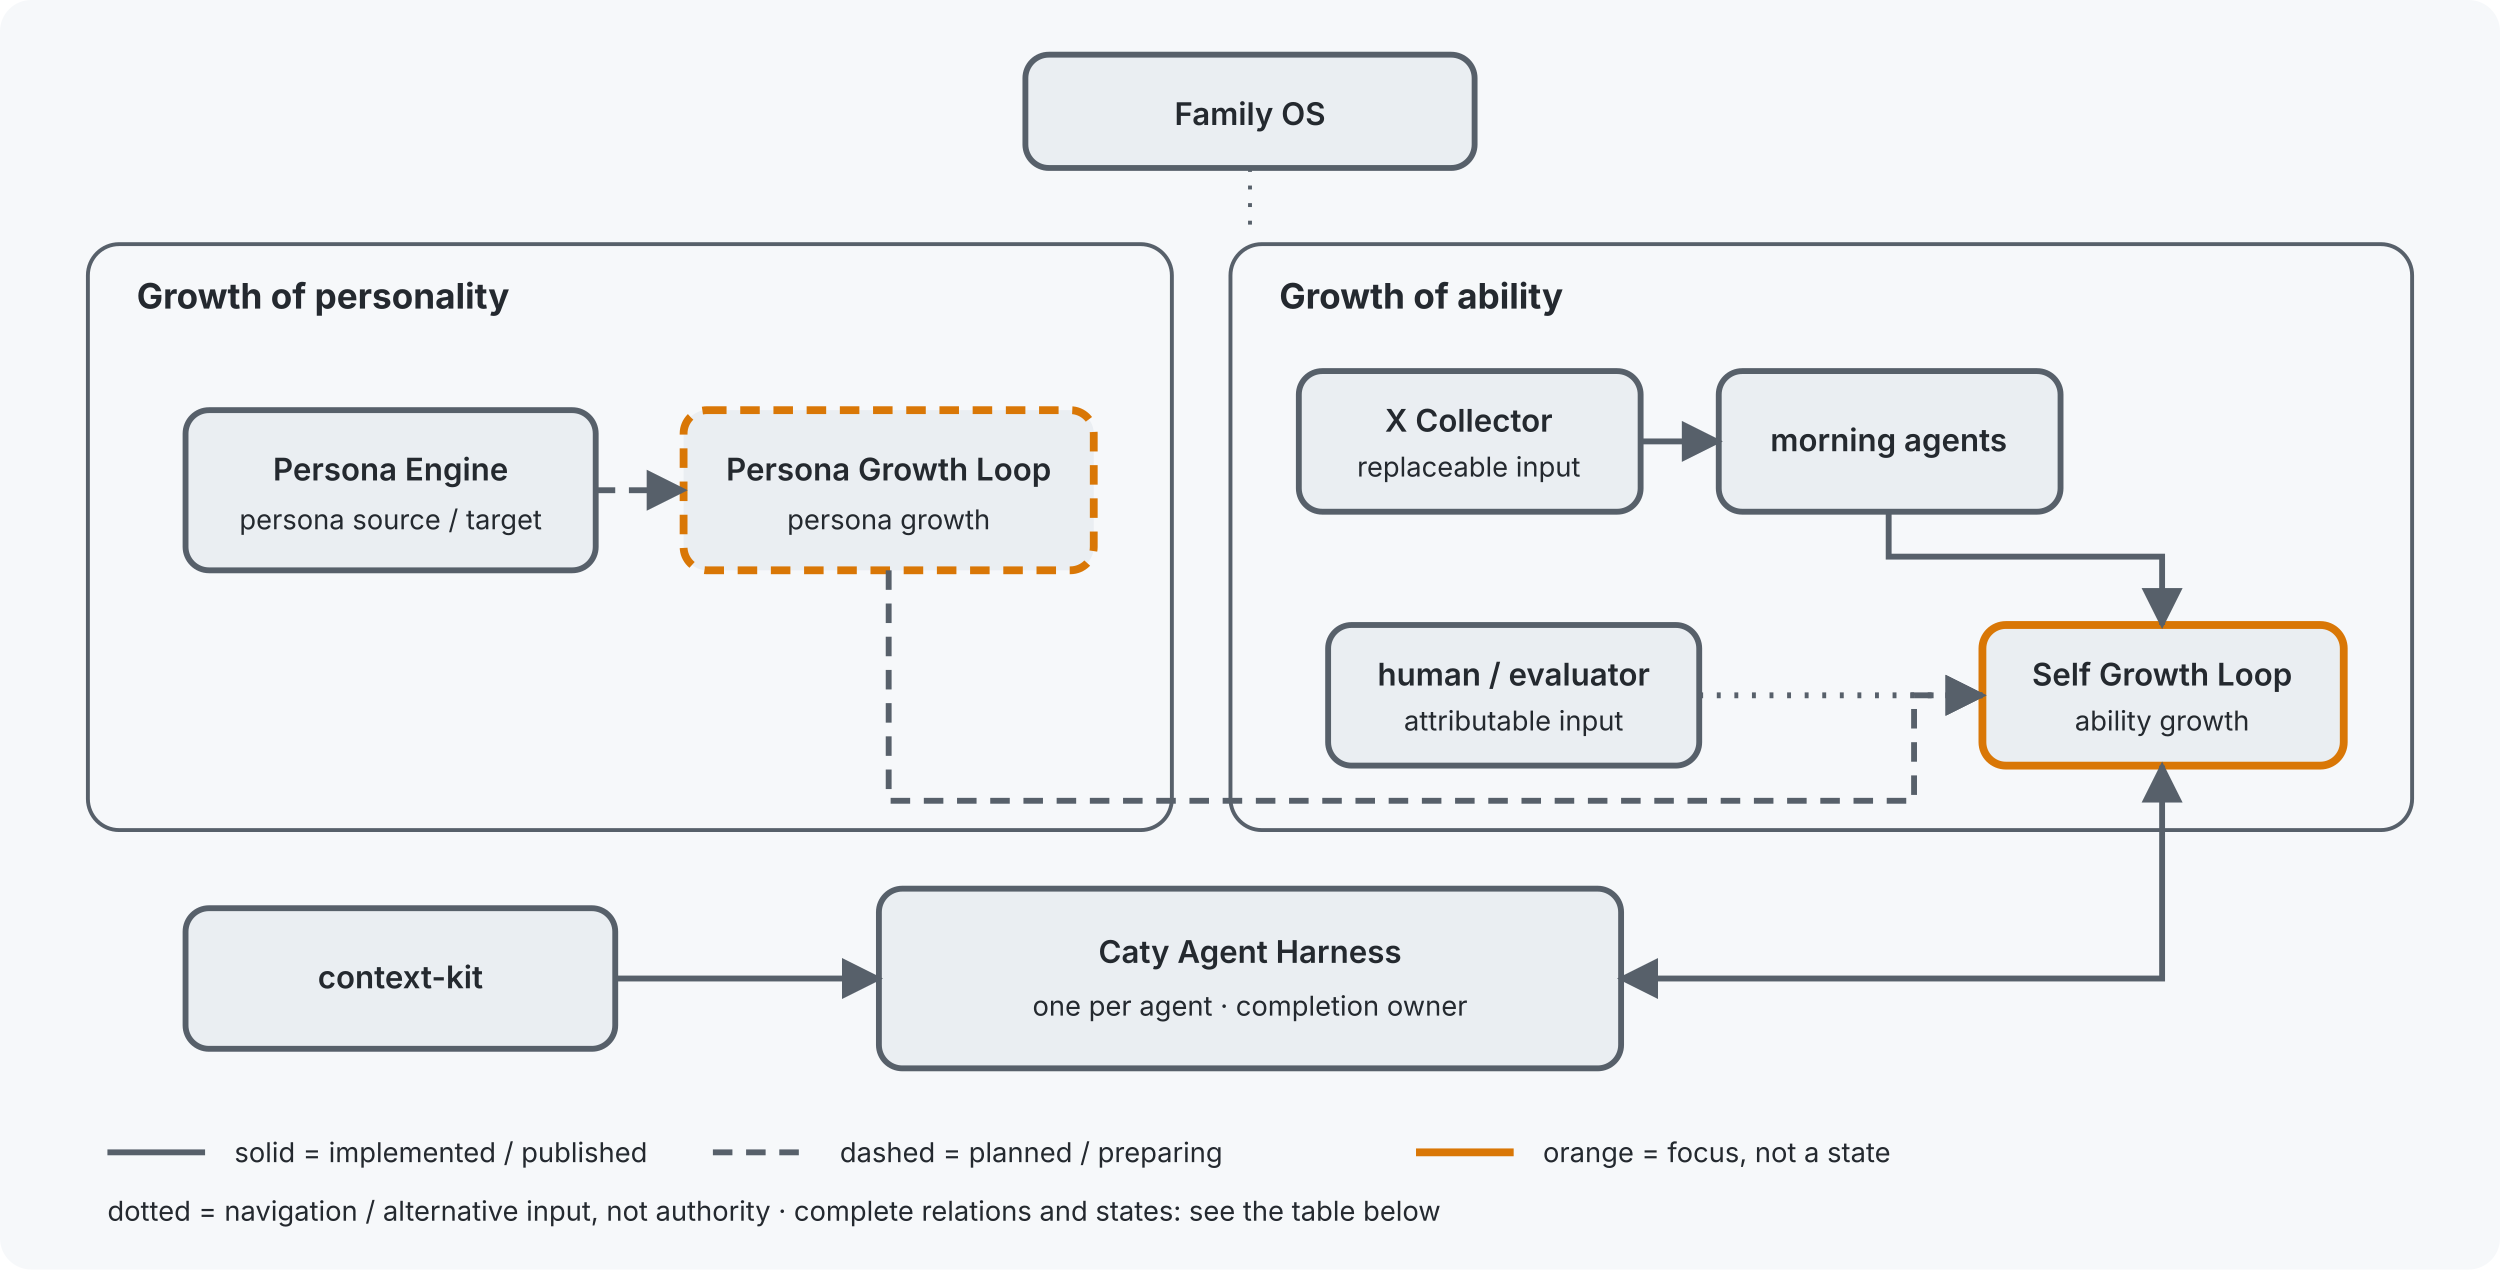
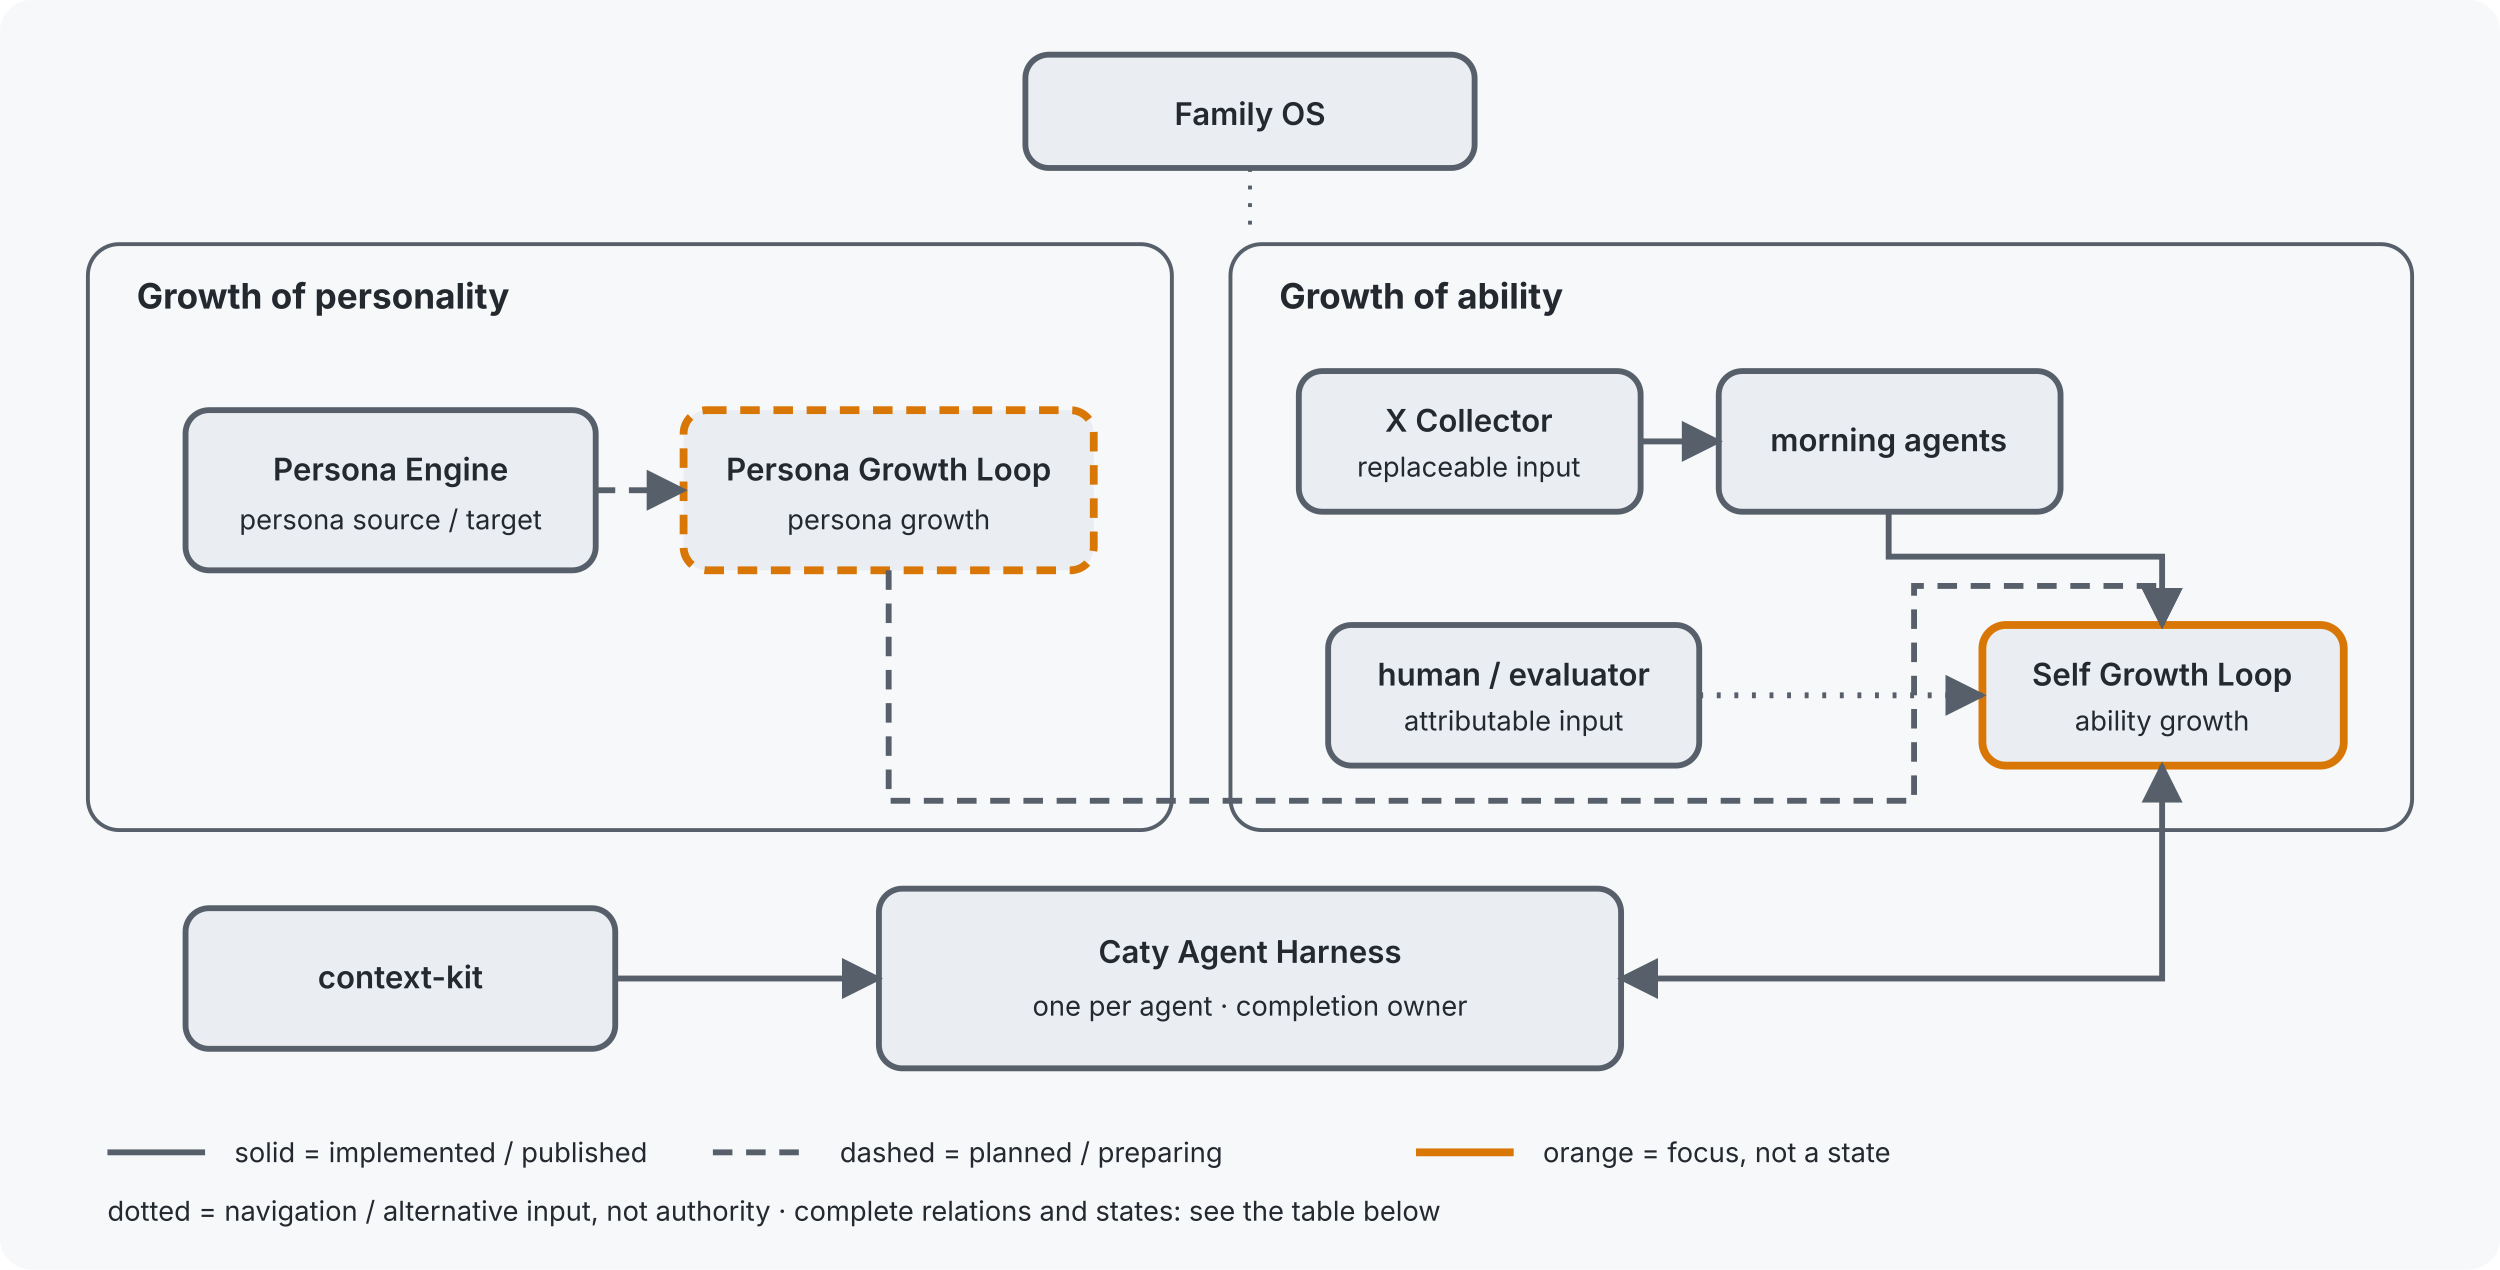
<svg xmlns="http://www.w3.org/2000/svg" viewBox="0 0 1280 650" role="img" aria-labelledby="title desc">
  <defs>
    <marker id="arrow" viewBox="0 0 10 10" refX="9" refY="5" markerWidth="7" markerHeight="7" orient="auto-start-reverse">
      <path d="M 0 0 L 10 5 L 0 10 z" fill="#57606a" />
    </marker>
    <style>
      .zone { fill: none; stroke: #57606a; stroke-width: 2; }
      .node { fill: #eaeef2; stroke: #57606a; stroke-width: 3; }
      .planned { stroke-dasharray: 10 7; }
      .focus { stroke: #d97706; stroke-width: 4; }
      .solid { fill: none; stroke: #57606a; stroke-width: 3; marker-end: url(#arrow); }
      .both { fill: none; stroke: #57606a; stroke-width: 3; marker-start: url(#arrow); marker-end: url(#arrow); }
      .dashed { fill: none; stroke: #57606a; stroke-width: 3; stroke-dasharray: 10 7; marker-end: url(#arrow); }
      .aux { fill: none; stroke: #57606a; stroke-width: 3; stroke-dasharray: 2 7; marker-end: url(#arrow); }
      .dotted { fill: none; stroke: #57606a; stroke-width: 2; stroke-dasharray: 2 7; }
      .heading { fill: #24292f; font: 700 18px -apple-system, BlinkMacSystemFont, "Segoe UI", sans-serif; }
      .label { fill: #24292f; font: 600 16px -apple-system, BlinkMacSystemFont, "Segoe UI", sans-serif; text-anchor: middle; }
      .small { fill: #24292f; font: 14px -apple-system, BlinkMacSystemFont, "Segoe UI", sans-serif; text-anchor: middle; }
      .legend { fill: #24292f; font: 14px -apple-system, BlinkMacSystemFont, "Segoe UI", sans-serif; }
    </style>
  </defs>
  <rect width="1280" height="650" rx="16" fill="#f6f8fa" />
  <rect class="node" x="525" y="28" width="230" height="58" rx="12" />
  <text class="label" x="640" y="64">Family OS</text>
  <path class="dotted" d="M640 86 V120" />
  <rect class="zone" x="45" y="125" width="555" height="300" rx="16" />
  <text class="heading" x="70" y="158">Growth of personality</text>
  <rect class="node" x="95" y="210" width="210" height="82" rx="12" />
  <text class="label" x="200" y="246">Persona Engine</text>
  <text class="small" x="200" y="271">persona source / target</text>
  <rect class="node planned focus" x="350" y="210" width="210" height="82" rx="12" />
  <text class="label" x="455" y="246">Persona Growth Loop</text>
  <text class="small" x="455" y="271">persona growth</text>
  <path class="dashed" d="M305 251 H350" />
  <rect class="zone" x="630" y="125" width="605" height="300" rx="16" />
  <text class="heading" x="655" y="158">Growth of ability</text>
  <rect class="node" x="665" y="190" width="175" height="72" rx="12" />
  <text class="label" x="752" y="221">X Collector</text>
  <text class="small" x="752" y="244">replaceable input</text>
  <rect class="node" x="880" y="190" width="175" height="72" rx="12" />
  <text class="label" x="967" y="231">morning agents</text>
  <rect class="node focus" x="1015" y="320" width="185" height="72" rx="12" />
  <text class="label" x="1107" y="351">Self Growth Loop</text>
  <text class="small" x="1107" y="374">ability growth</text>
  <rect class="node" x="680" y="320" width="190" height="72" rx="12" />
  <text class="label" x="775" y="351">human / evaluator</text>
  <text class="small" x="775" y="374">attributable input</text>
  <path class="solid" d="M840 226 H880" />
  <path class="solid" d="M967 262 V285 H1107 V320" />
  <path class="aux" d="M870 356 H1015" />
  <rect class="node" x="95" y="465" width="220" height="72" rx="12" />
  <text class="label" x="205" y="506">context-kit</text>
  <rect class="node" x="450" y="455" width="380" height="92" rx="12" />
  <text class="label" x="640" y="493">Caty Agent Harness</text>
  <text class="small" x="640" y="520">one per agent · completion owner</text>
  <path class="solid" d="M315 501 H450" />
  <path class="both" d="M830 501 H1107 V392" />
-   <path class="dashed" d="M455 292 V410 H980 V356 H1015" />
+   <path class="dashed" d="M455 292 V410 H980 V300 H1107 V320" />
  <line x1="55" y1="590" x2="105" y2="590" stroke="#57606a" stroke-width="3" />
  <text class="legend" x="120" y="595">solid = implemented / published</text>
  <line x1="365" y1="590" x2="415" y2="590" stroke="#57606a" stroke-width="3" stroke-dasharray="10 7" />
  <text class="legend" x="430" y="595">dashed = planned / preparing</text>
  <line x1="725" y1="590" x2="775" y2="590" stroke="#d97706" stroke-width="4" />
  <text class="legend" x="790" y="595">orange = focus, not a state</text>
  <text class="legend" x="55" y="625">dotted = navigation / alternative input, not authority · complete relations and states: see the table below</text>
</svg>
